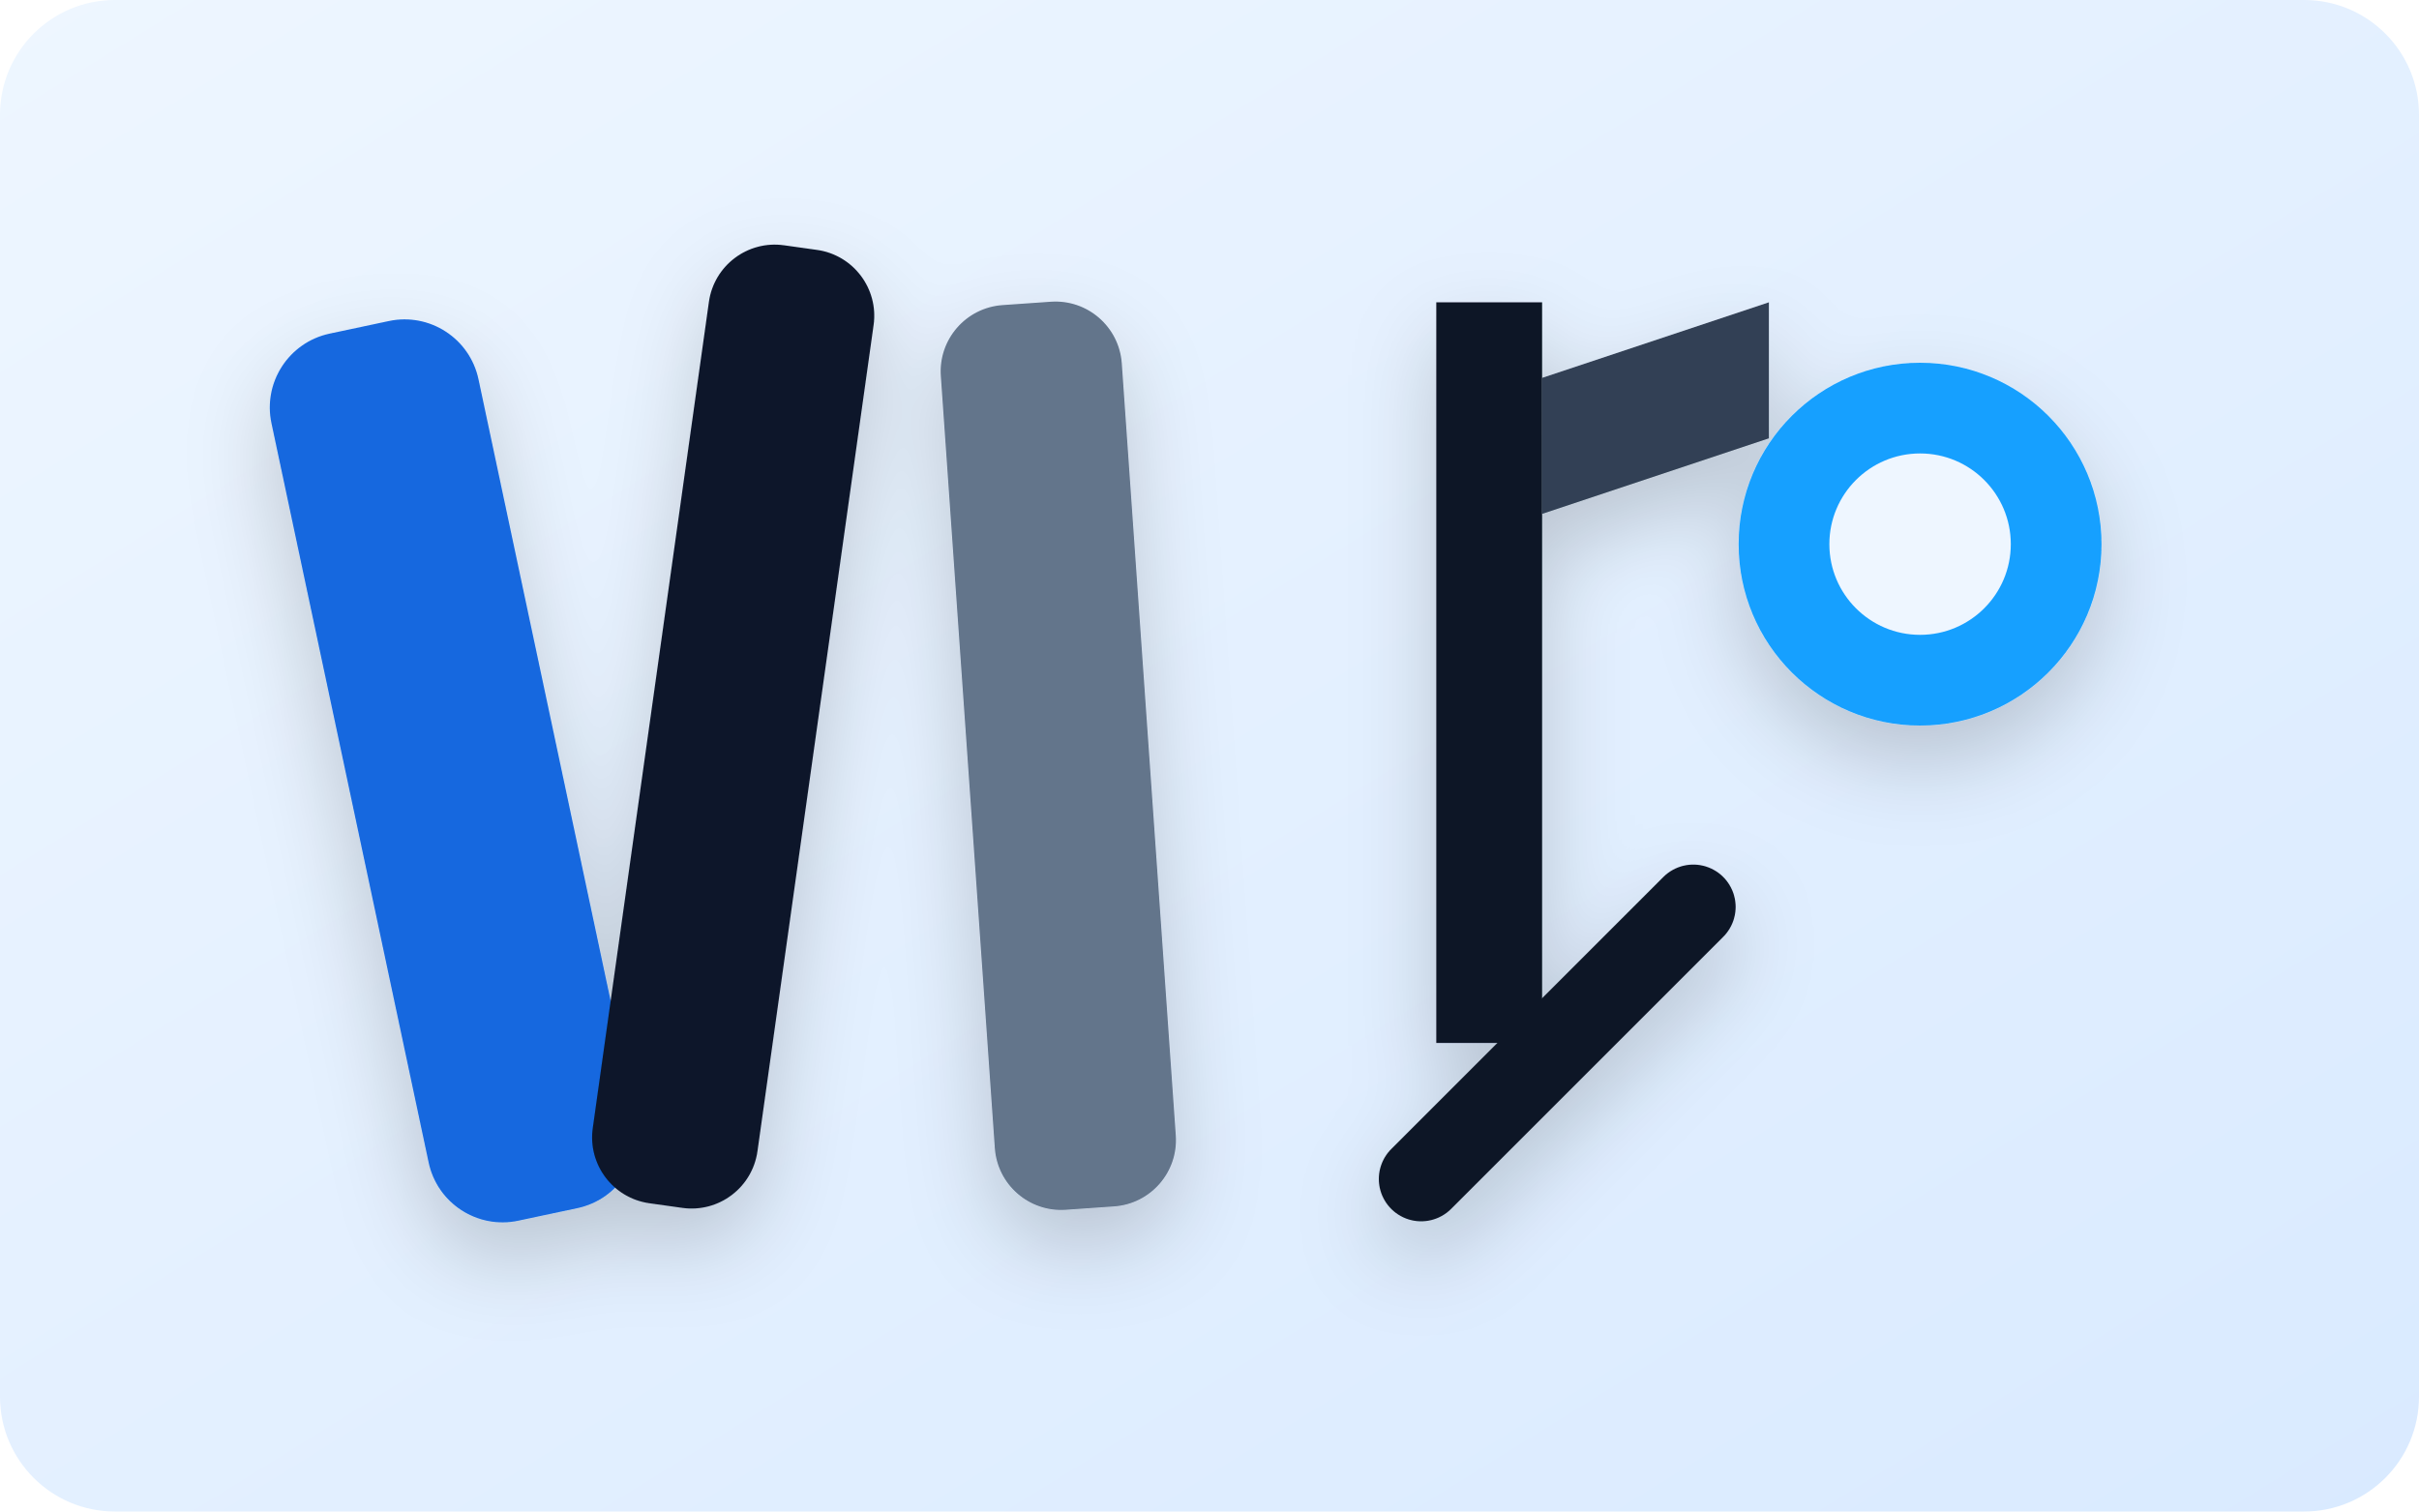
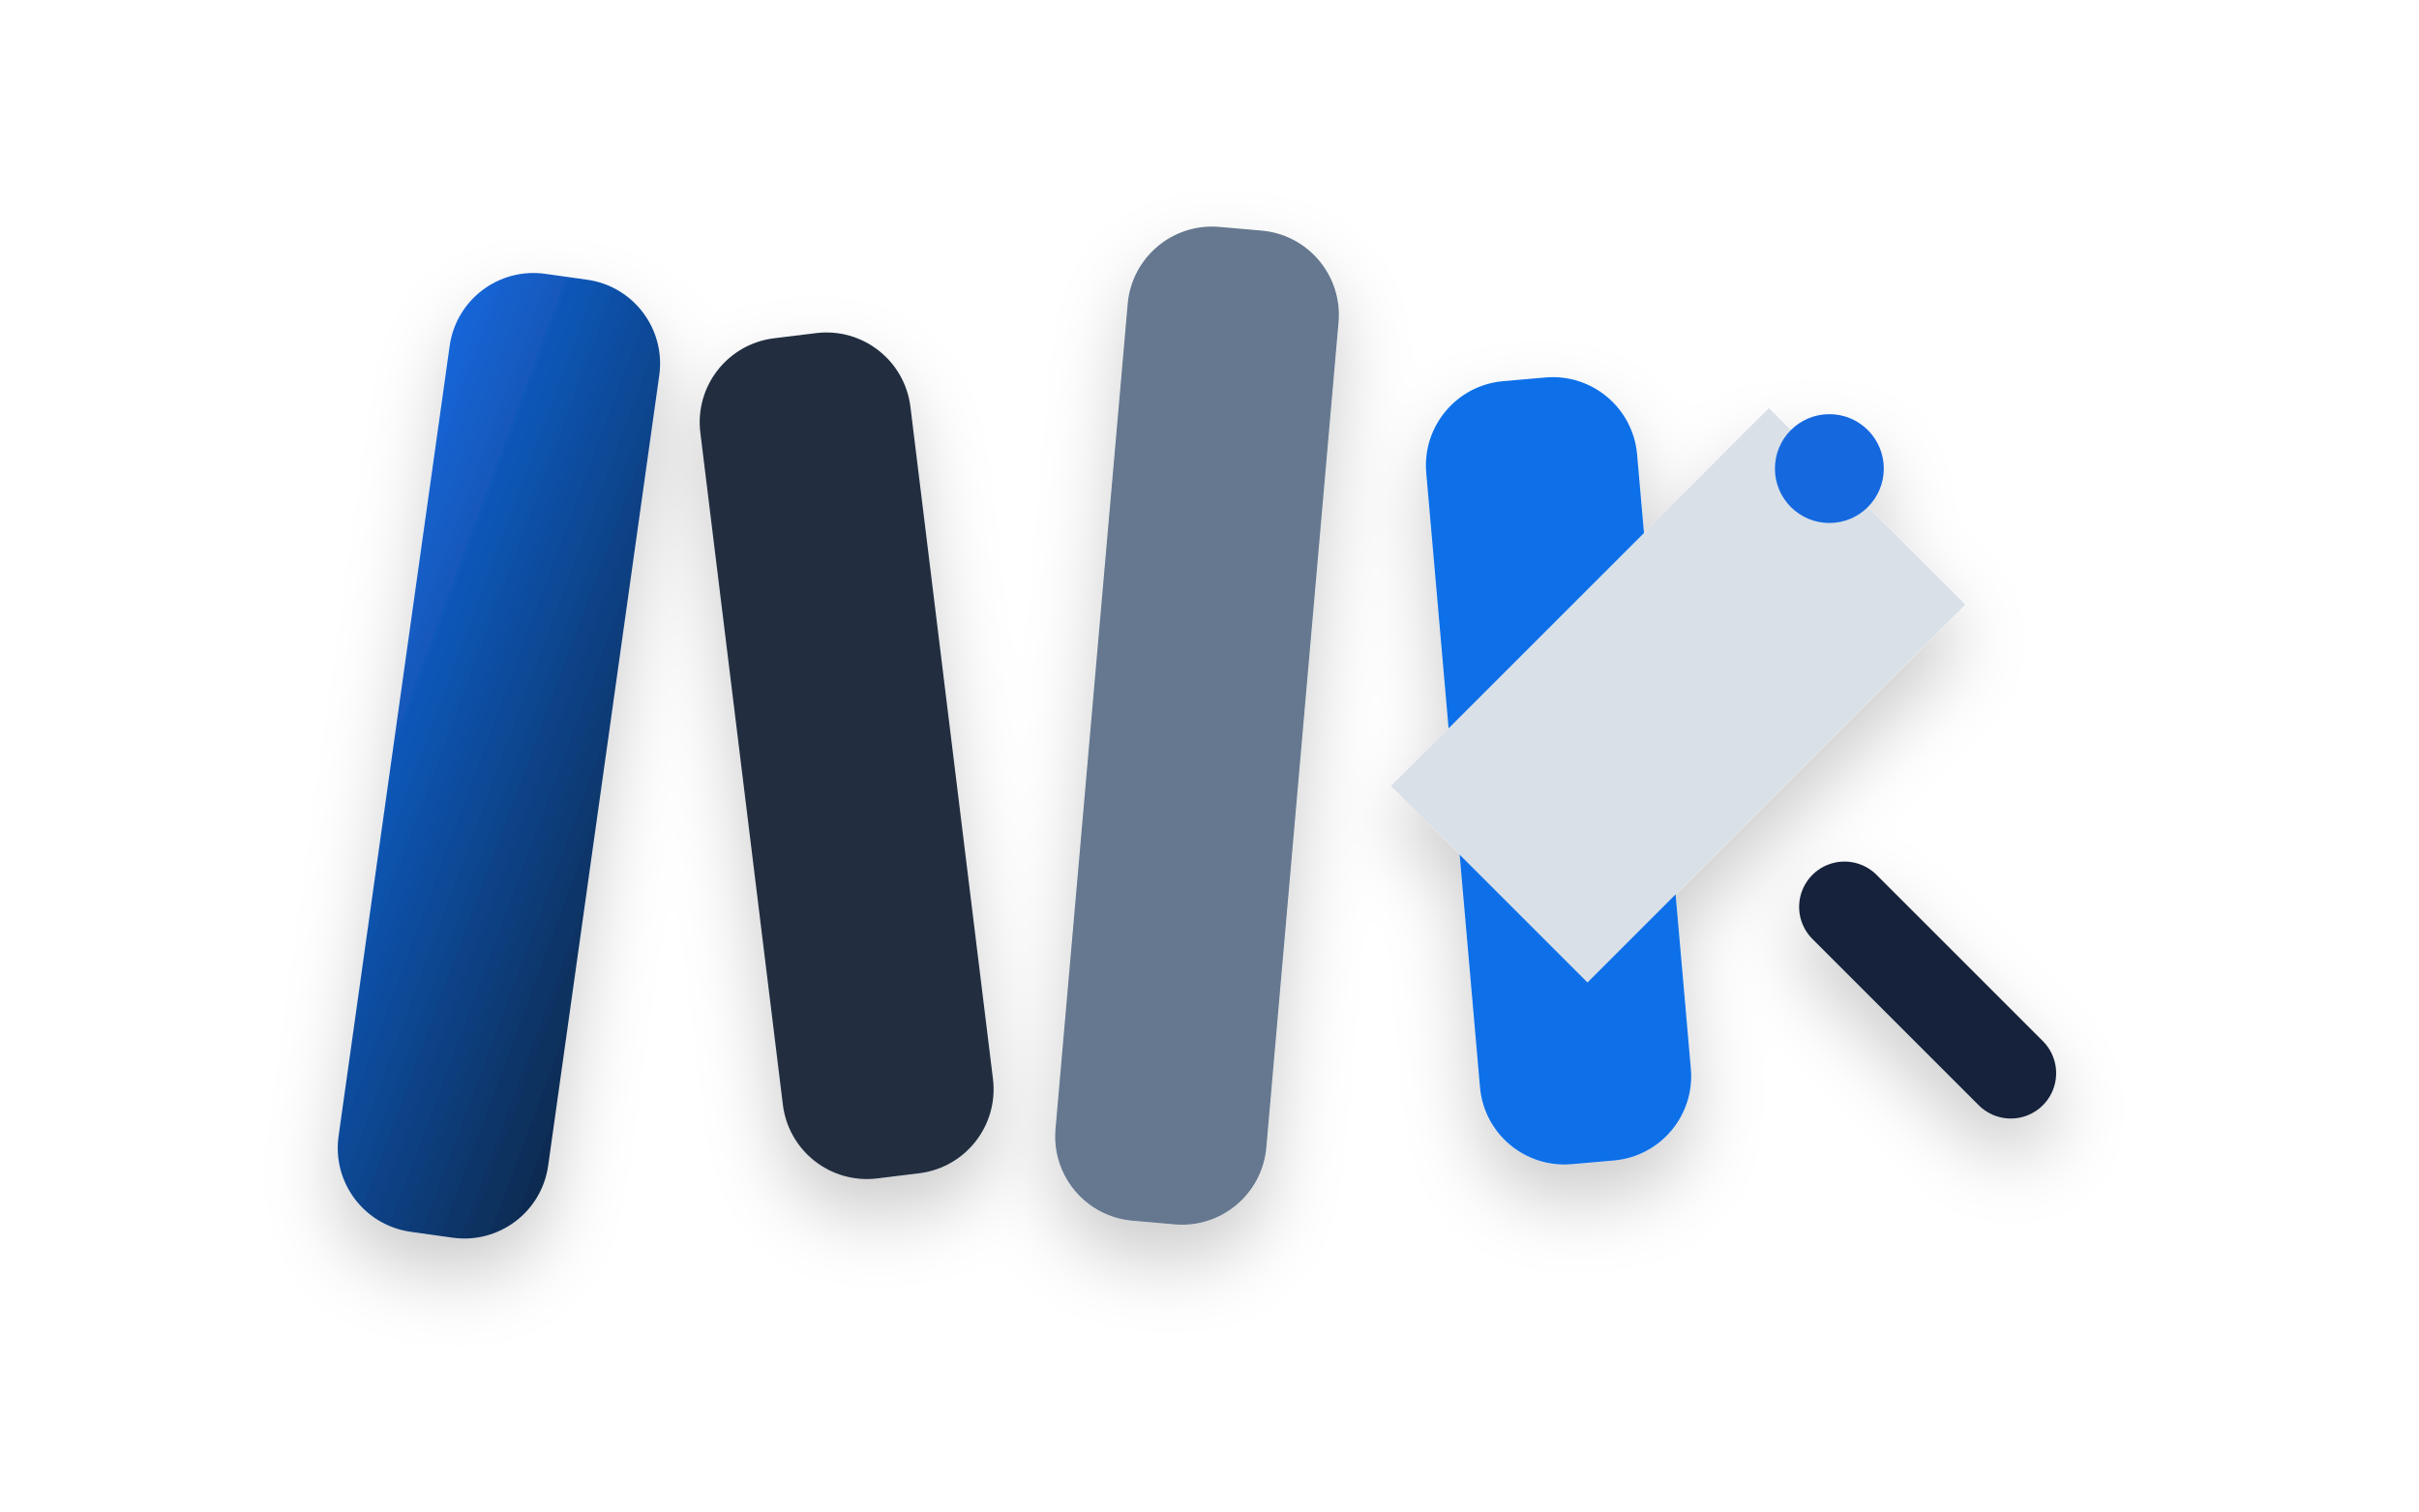
<svg xmlns="http://www.w3.org/2000/svg" viewBox="0 0 800 500" role="img">
  <defs>
-     <linearGradient id="bg" x1="0" y1="0" x2="1" y2="1">
-       <stop offset="0" stop-color="#eef6ff" />
-       <stop offset="1" stop-color="#d9eaff" />
+     <linearGradient id="g" x1="0" y1="0" x2="1" y2="1">
+       <stop stop-color="#1268df" />
+       <stop offset="1" stop-color="#10284a" />
    </linearGradient>
-     <filter id="shadow" x="-30%" y="-30%" width="160%" height="160%">
-       <feDropShadow dx="0" dy="12" stdDeviation="14" flood-opacity=".18" />
+     <filter id="s">
+       <feDropShadow dx="0" dy="12" stdDeviation="12" flood-opacity=".2" />
    </filter>
  </defs>
-   <rect width="800" height="500" rx="38" fill="url(#bg)" />
-   <g filter="url(#shadow)">
-     <rect x="115" y="105" width="70" height="300" rx="25" fill="#1268df" transform="rotate(-12 150 255)" />
-     <rect x="215" y="80" width="55" height="320" rx="22" fill="#0f172a" transform="rotate(8 240 240)" />
-     <rect x="320" y="100" width="60" height="300" rx="22" fill="#64748b" transform="rotate(-4 350 250)" />
-     <path d="M475 100h35v245h-35z" fill="#111827" />
-     <path d="M510 125l75-25v45l-75 25z" fill="#334155" />
-     <circle cx="635" cy="180" r="60" fill="#19a0ff" />
-     <circle cx="635" cy="180" r="30" fill="#eef6ff" />
-     <path d="M470 390l90-90" stroke="#111827" stroke-width="28" stroke-linecap="round" />
+   <g filter="url(#s)">
+     <rect x="130" y="90" width="70" height="320" rx="28" fill="url(#g)" transform="rotate(8 165 250)" />
+     <rect x="245" y="110" width="70" height="280" rx="28" fill="#202d40" transform="rotate(-7 280 250)" />
+     <rect x="360" y="75" width="70" height="330" rx="28" fill="#65788f" transform="rotate(5 395 250)" />
+     <rect x="480" y="125" width="70" height="260" rx="28" fill="#0d6fe8" transform="rotate(-5 515 250)" />
+     <path d="M585 135l65 65-125 125-65-65z" fill="#d9e0e8" />
+     <circle cx="605" cy="155" r="18" fill="#1268df" />
+     <path d="M610 300l55 55" stroke="#17243a" stroke-width="30" stroke-linecap="round" />
  </g>
</svg>
